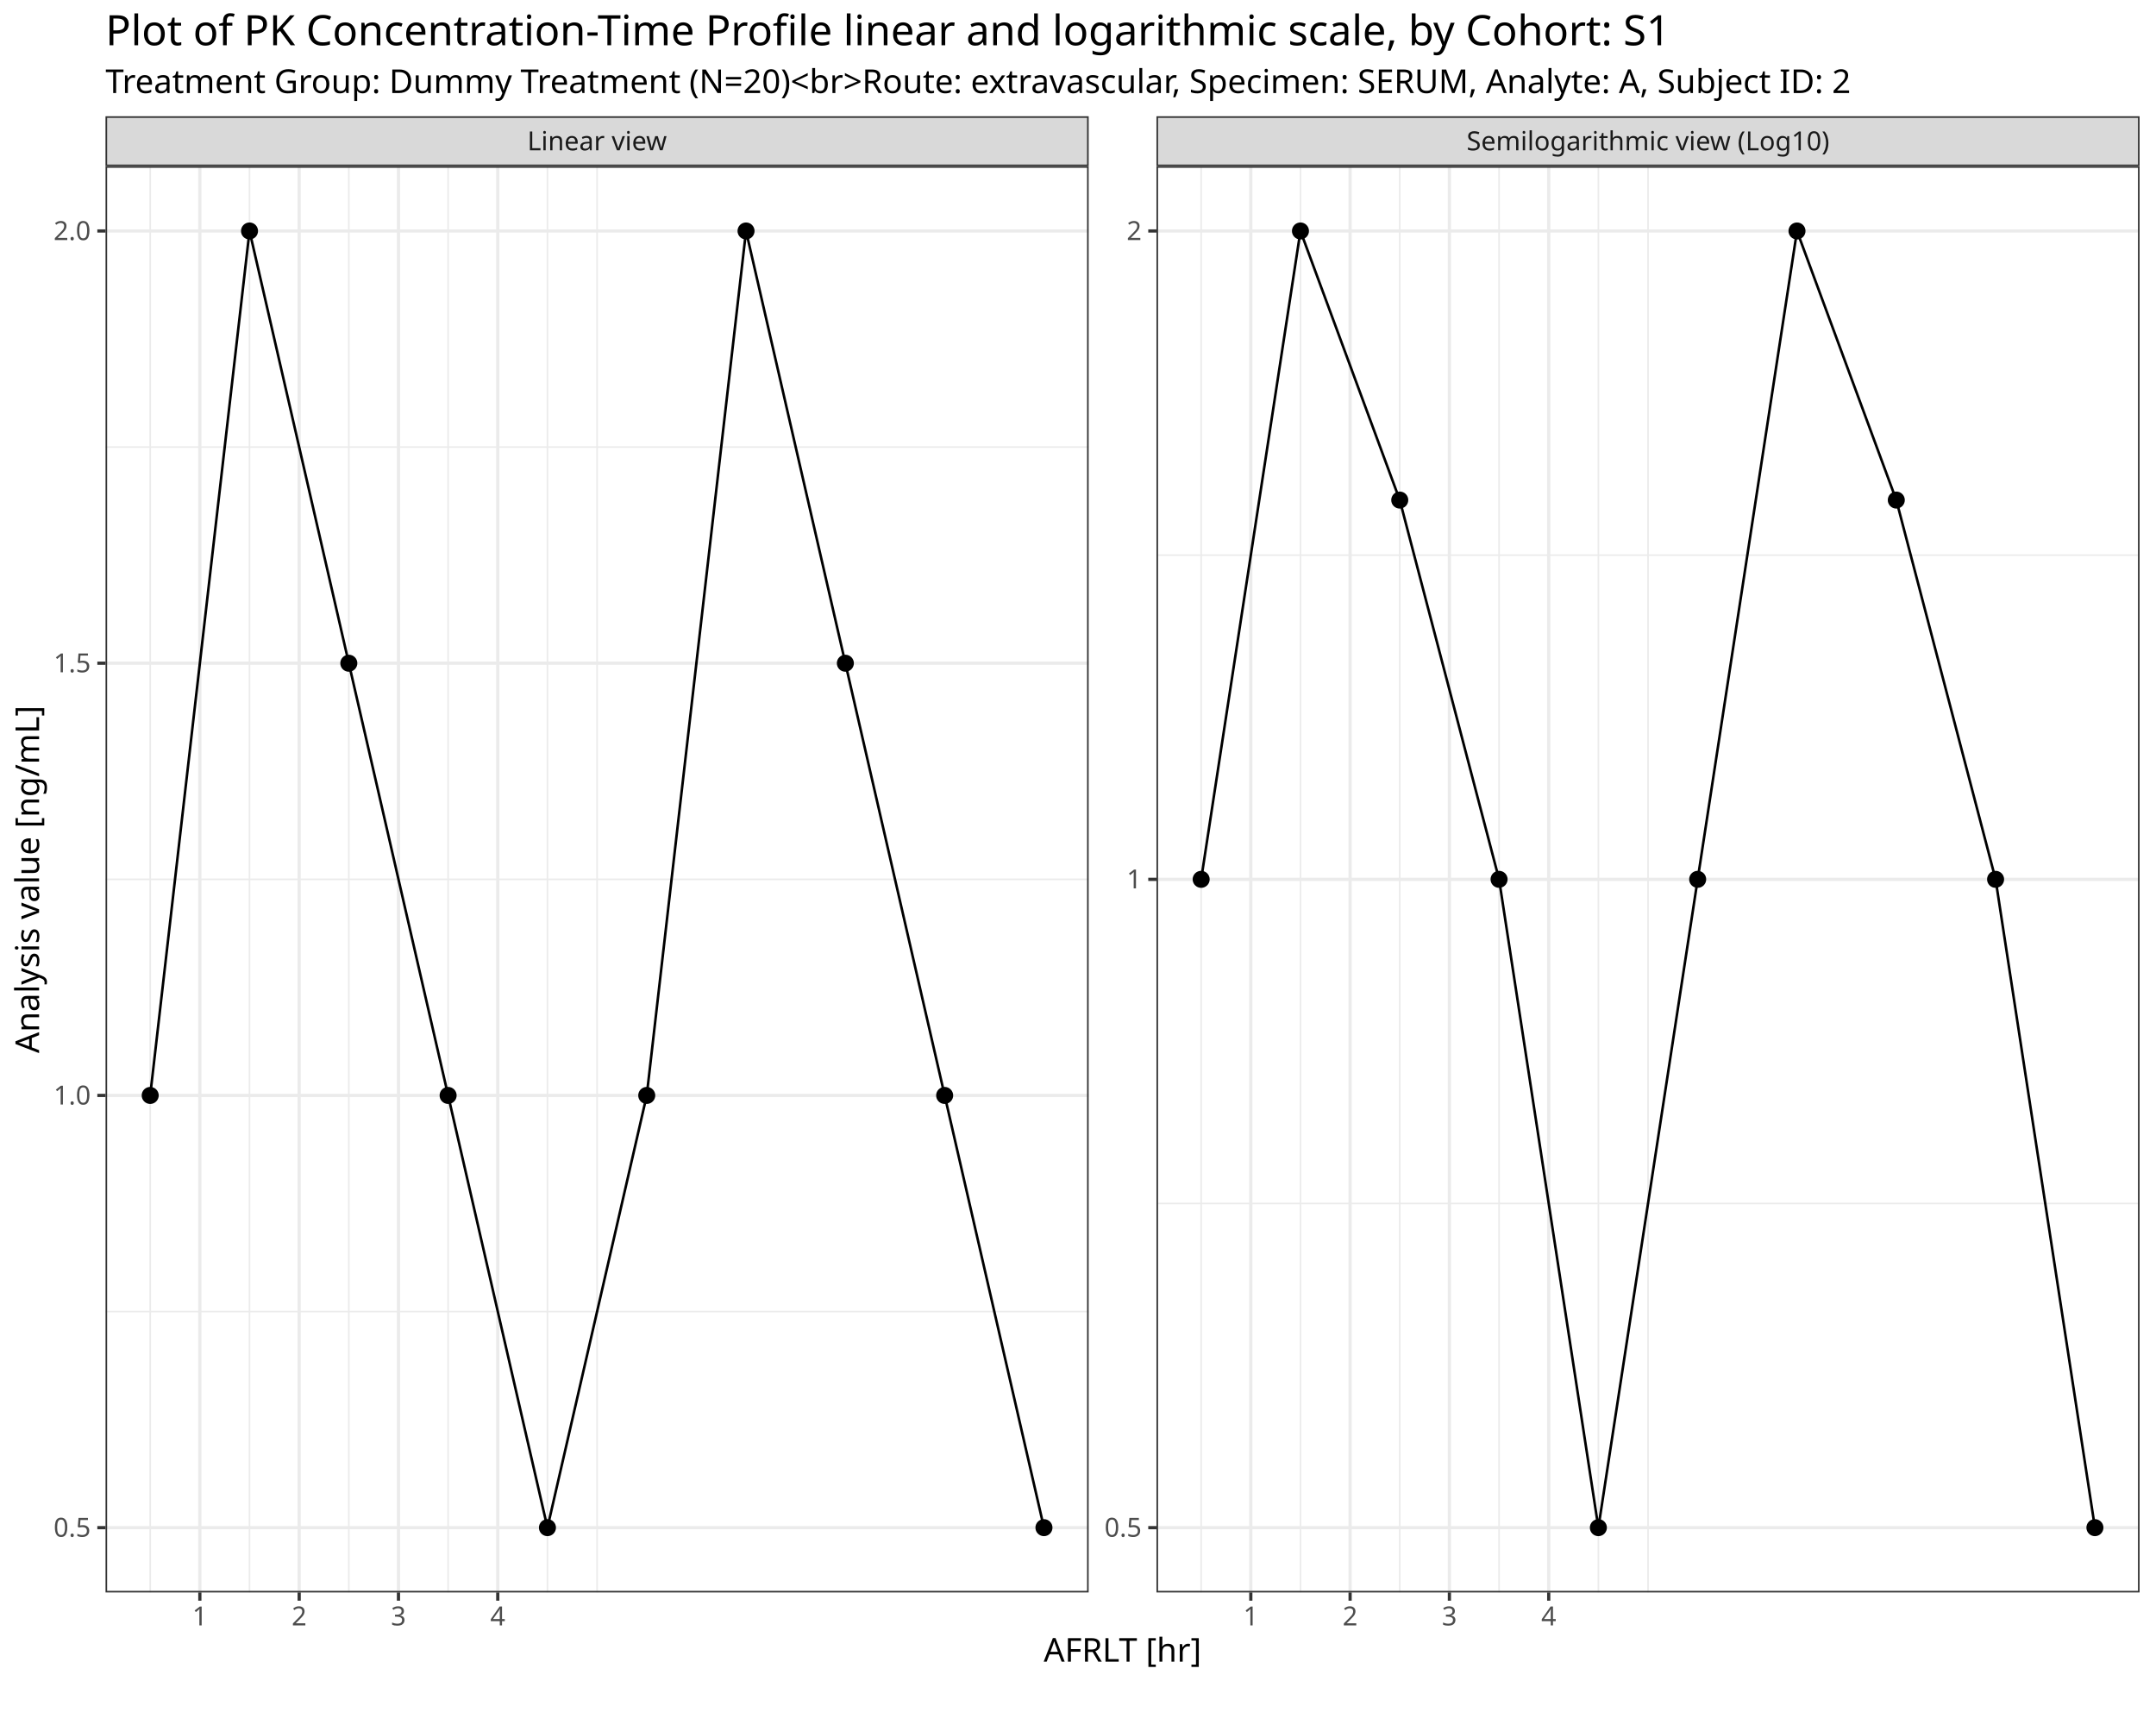
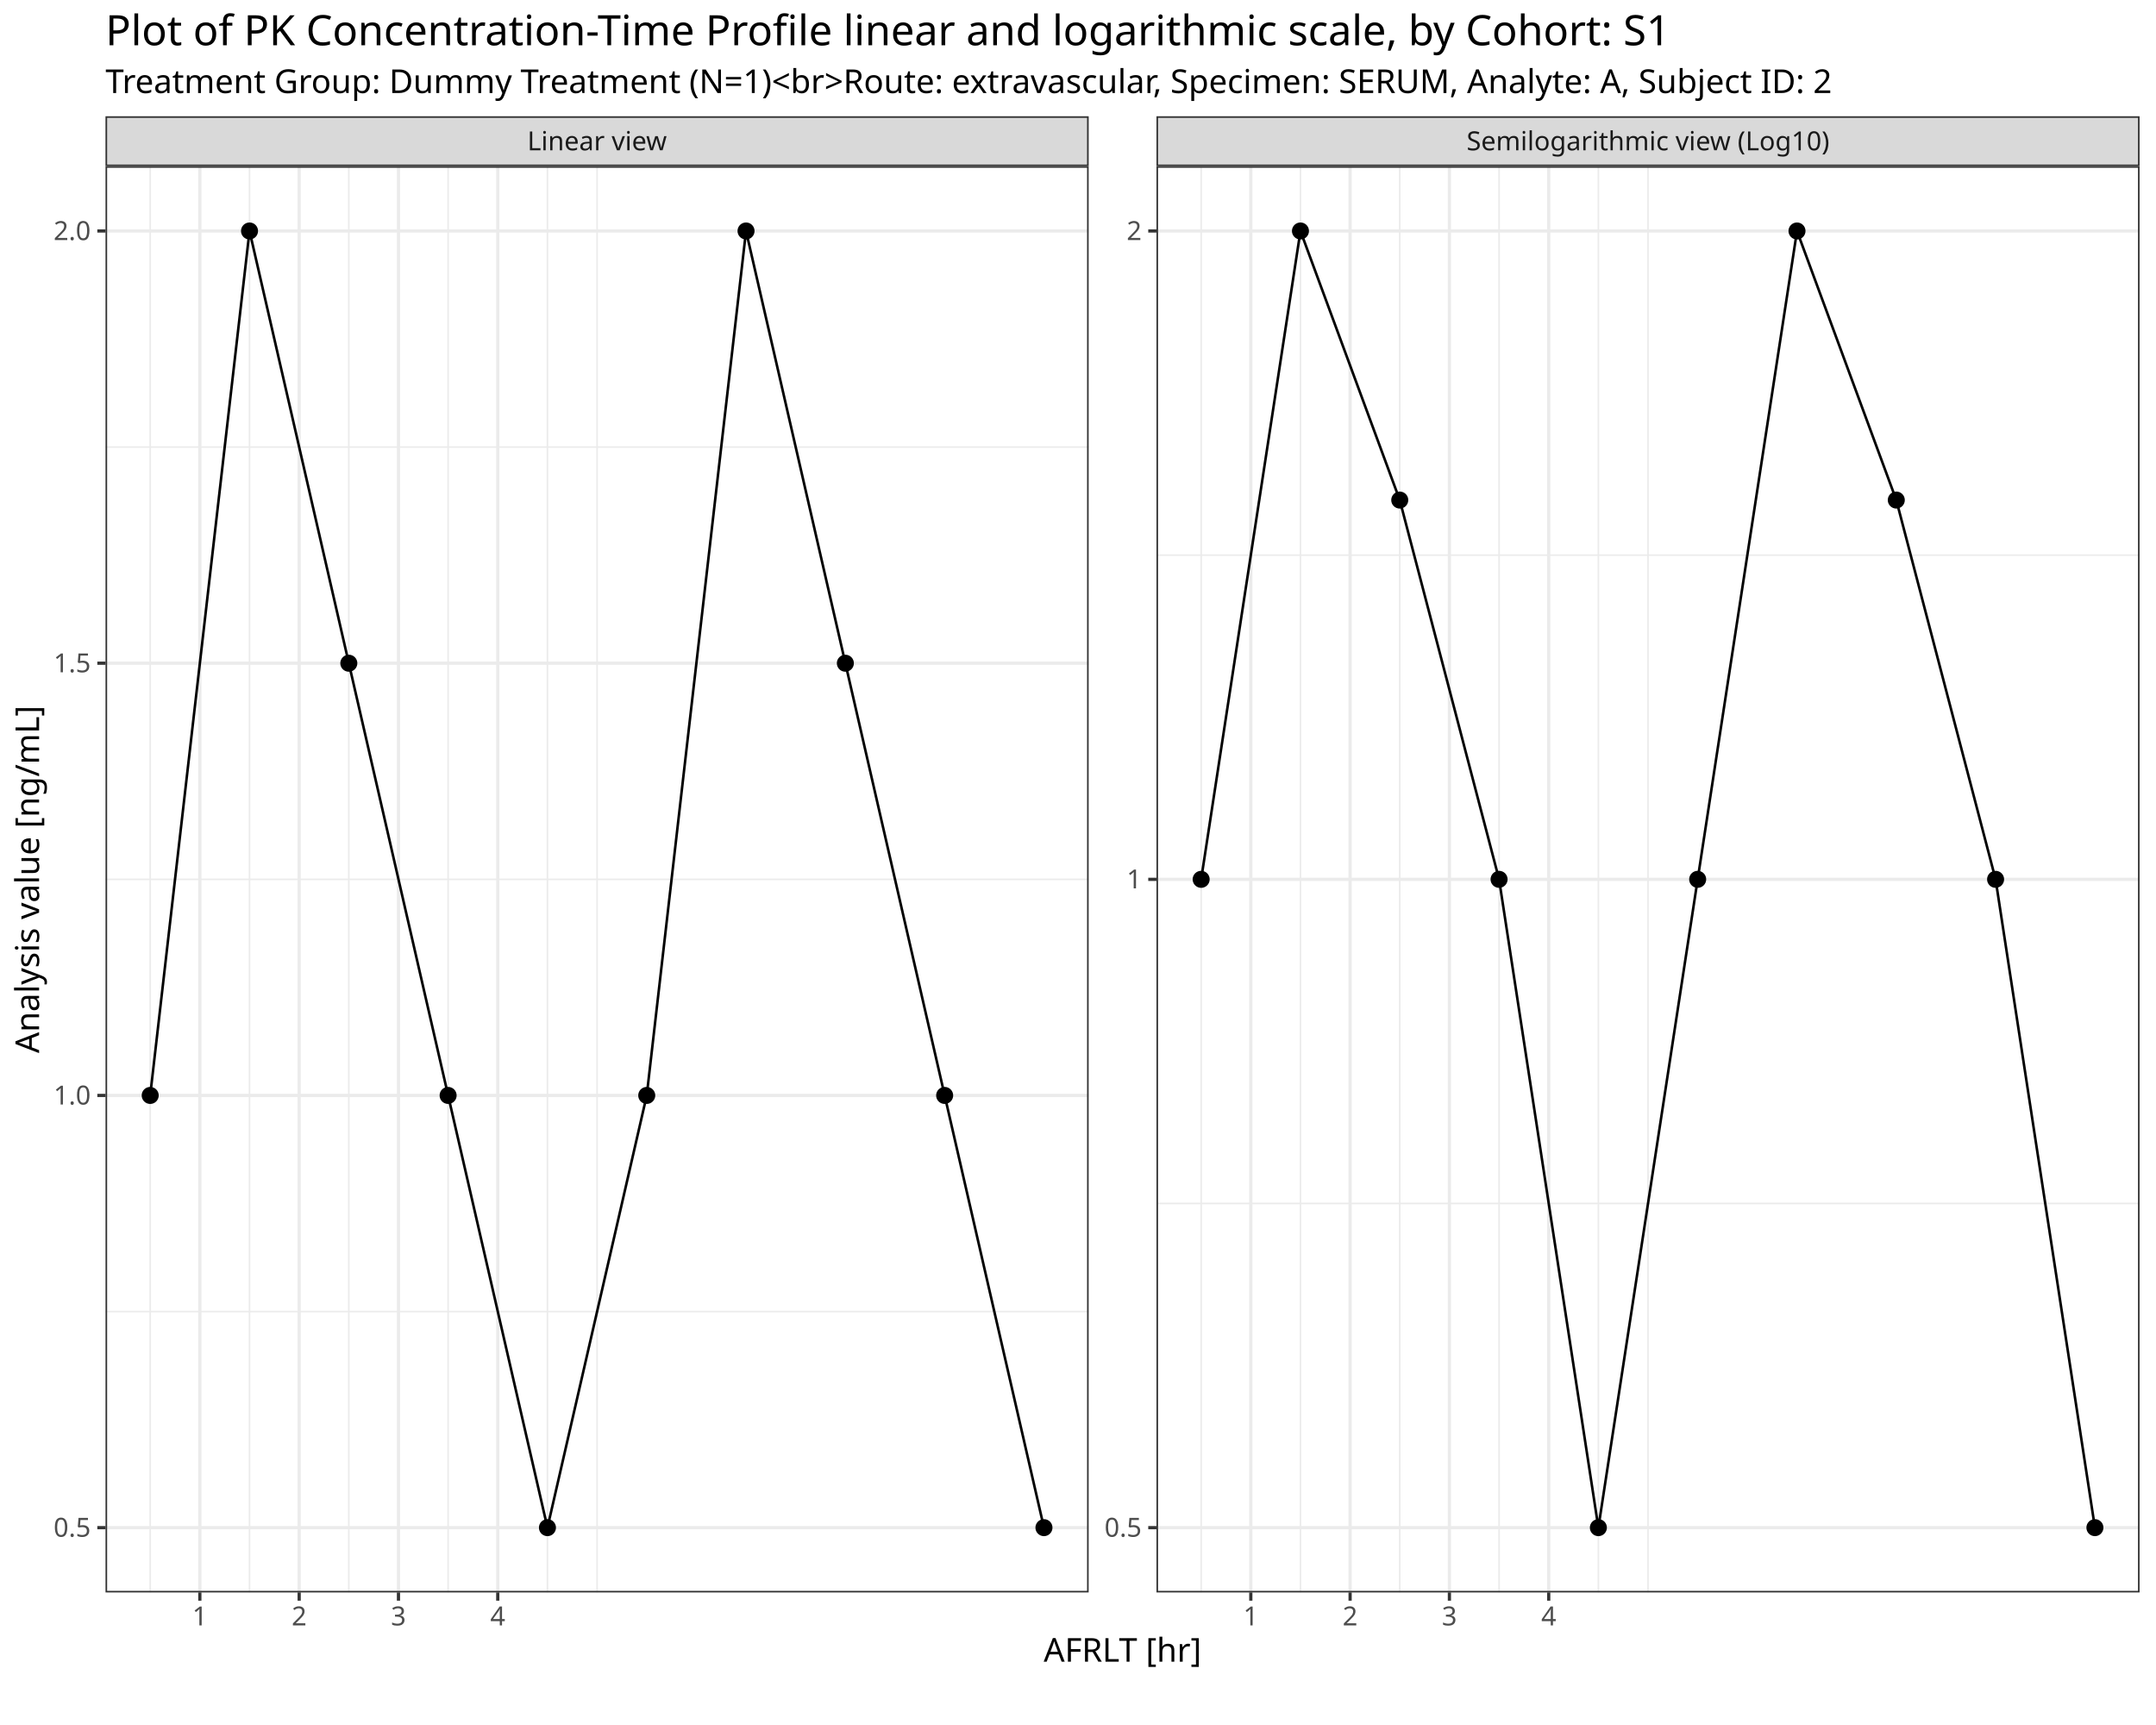
<svg xmlns="http://www.w3.org/2000/svg" class="svglite" data-engine-version="2.0" width="720.00pt" height="576.00pt" viewBox="0 0 720.00 576.00">
  <defs>
    <style type="text/css">
    .svglite line, .svglite polyline, .svglite polygon, .svglite path, .svglite rect, .svglite circle {
      fill: none;
      stroke: #000000;
      stroke-linecap: round;
      stroke-linejoin: round;
      stroke-miterlimit: 10.00;
    }
  </style>
  </defs>
  <rect width="100%" height="100%" style="stroke: none; fill: #FFFFFF;" />
  <defs>
    <clipPath id="cpMC4wMHw3MjAuMDB8MC4wMHw1NzYuMDA=">
      <rect x="0.00" y="0.00" width="720.00" height="576.00" />
    </clipPath>
  </defs>
  <g clip-path="url(#cpMC4wMHw3MjAuMDB8MC4wMHw1NzYuMDA=)">
    <rect x="0.00" y="0.00" width="720.00" height="576.00" style="stroke-width: 1.07; stroke: #FFFFFF; fill: #FFFFFF;" />
  </g>
  <defs>
    <clipPath id="cpMzUuMjR8MzYzLjU2fDU1LjQ4fDUzMS43NQ==">
      <rect x="35.24" y="55.48" width="328.32" height="476.27" />
    </clipPath>
  </defs>
  <g clip-path="url(#cpMzUuMjR8MzYzLjU2fDU1LjQ4fDUzMS43NQ==)">
    <rect x="35.24" y="55.48" width="328.32" height="476.27" style="stroke-width: 1.07; stroke: none; fill: #FFFFFF;" />
    <polyline points="35.24,437.94 363.56,437.94 " style="stroke-width: 0.53; stroke: #EBEBEB; stroke-linecap: butt;" />
    <polyline points="35.24,293.62 363.56,293.62 " style="stroke-width: 0.53; stroke: #EBEBEB; stroke-linecap: butt;" />
    <polyline points="35.24,149.29 363.56,149.29 " style="stroke-width: 0.53; stroke: #EBEBEB; stroke-linecap: butt;" />
    <polyline points="50.16,531.75 50.16,55.48 " style="stroke-width: 0.53; stroke: #EBEBEB; stroke-linecap: butt;" />
    <polyline points="83.33,531.75 83.33,55.48 " style="stroke-width: 0.53; stroke: #EBEBEB; stroke-linecap: butt;" />
    <polyline points="116.49,531.75 116.49,55.48 " style="stroke-width: 0.53; stroke: #EBEBEB; stroke-linecap: butt;" />
    <polyline points="149.65,531.75 149.65,55.48 " style="stroke-width: 0.53; stroke: #EBEBEB; stroke-linecap: butt;" />
    <polyline points="182.82,531.75 182.82,55.48 " style="stroke-width: 0.53; stroke: #EBEBEB; stroke-linecap: butt;" />
    <polyline points="199.40,531.75 199.40,55.48 " style="stroke-width: 0.53; stroke: #EBEBEB; stroke-linecap: butt;" />
    <polyline points="35.24,510.10 363.56,510.10 " style="stroke-width: 1.07; stroke: #EBEBEB; stroke-linecap: butt;" />
    <polyline points="35.24,365.78 363.56,365.78 " style="stroke-width: 1.07; stroke: #EBEBEB; stroke-linecap: butt;" />
    <polyline points="35.24,221.46 363.56,221.46 " style="stroke-width: 1.07; stroke: #EBEBEB; stroke-linecap: butt;" />
    <polyline points="35.24,77.13 363.56,77.13 " style="stroke-width: 1.07; stroke: #EBEBEB; stroke-linecap: butt;" />
    <polyline points="66.74,531.75 66.74,55.48 " style="stroke-width: 1.07; stroke: #EBEBEB; stroke-linecap: butt;" />
    <polyline points="99.91,531.75 99.91,55.48 " style="stroke-width: 1.07; stroke: #EBEBEB; stroke-linecap: butt;" />
    <polyline points="133.07,531.75 133.07,55.48 " style="stroke-width: 1.07; stroke: #EBEBEB; stroke-linecap: butt;" />
    <polyline points="166.23,531.75 166.23,55.48 " style="stroke-width: 1.07; stroke: #EBEBEB; stroke-linecap: butt;" />
    <polyline points="50.16,365.78 83.33,77.13 116.49,221.46 149.65,365.78 182.82,510.10 215.98,365.78 249.14,77.13 282.31,221.46 315.47,365.78 348.63,510.10 " style="stroke-width: 0.85; stroke-linecap: butt;" />
    <circle cx="50.16" cy="365.78" r="2.49" style="stroke-width: 0.71; fill: #000000;" />
    <circle cx="83.33" cy="77.13" r="2.49" style="stroke-width: 0.71; fill: #000000;" />
    <circle cx="116.49" cy="221.46" r="2.49" style="stroke-width: 0.71; fill: #000000;" />
    <circle cx="149.65" cy="365.78" r="2.49" style="stroke-width: 0.71; fill: #000000;" />
    <circle cx="182.82" cy="510.10" r="2.49" style="stroke-width: 0.71; fill: #000000;" />
    <circle cx="215.98" cy="365.78" r="2.49" style="stroke-width: 0.71; fill: #000000;" />
    <circle cx="249.14" cy="77.13" r="2.49" style="stroke-width: 0.71; fill: #000000;" />
    <circle cx="282.31" cy="221.46" r="2.49" style="stroke-width: 0.71; fill: #000000;" />
    <circle cx="315.47" cy="365.78" r="2.49" style="stroke-width: 0.71; fill: #000000;" />
    <circle cx="348.63" cy="510.10" r="2.49" style="stroke-width: 0.71; fill: #000000;" />
    <rect x="35.24" y="55.48" width="328.32" height="476.27" style="stroke-width: 1.07; stroke: #333333;" />
  </g>
  <g clip-path="url(#cpMC4wMHw3MjAuMDB8MC4wMHw1NzYuMDA=)">
</g>
  <defs>
    <clipPath id="cpMzg2LjIwfDcxNC41Mnw1NS40OHw1MzEuNzU=">
      <rect x="386.20" y="55.48" width="328.32" height="476.27" />
    </clipPath>
  </defs>
  <g clip-path="url(#cpMzg2LjIwfDcxNC41Mnw1NS40OHw1MzEuNzU=)">
    <rect x="386.20" y="55.48" width="328.32" height="476.27" style="stroke-width: 1.07; stroke: none; fill: #FFFFFF;" />
    <polyline points="386.20,401.86 714.52,401.86 " style="stroke-width: 0.53; stroke: #EBEBEB; stroke-linecap: butt;" />
    <polyline points="386.20,185.37 714.52,185.37 " style="stroke-width: 0.53; stroke: #EBEBEB; stroke-linecap: butt;" />
    <polyline points="401.13,531.75 401.13,55.48 " style="stroke-width: 0.53; stroke: #EBEBEB; stroke-linecap: butt;" />
    <polyline points="434.29,531.75 434.29,55.48 " style="stroke-width: 0.53; stroke: #EBEBEB; stroke-linecap: butt;" />
    <polyline points="467.45,531.75 467.45,55.48 " style="stroke-width: 0.53; stroke: #EBEBEB; stroke-linecap: butt;" />
    <polyline points="500.62,531.75 500.62,55.48 " style="stroke-width: 0.53; stroke: #EBEBEB; stroke-linecap: butt;" />
    <polyline points="533.78,531.75 533.78,55.48 " style="stroke-width: 0.53; stroke: #EBEBEB; stroke-linecap: butt;" />
    <polyline points="550.36,531.75 550.36,55.48 " style="stroke-width: 0.53; stroke: #EBEBEB; stroke-linecap: butt;" />
    <polyline points="386.20,510.10 714.52,510.10 " style="stroke-width: 1.07; stroke: #EBEBEB; stroke-linecap: butt;" />
    <polyline points="386.20,293.62 714.52,293.62 " style="stroke-width: 1.07; stroke: #EBEBEB; stroke-linecap: butt;" />
    <polyline points="386.20,77.13 714.52,77.13 " style="stroke-width: 1.07; stroke: #EBEBEB; stroke-linecap: butt;" />
    <polyline points="417.71,531.75 417.71,55.48 " style="stroke-width: 1.07; stroke: #EBEBEB; stroke-linecap: butt;" />
    <polyline points="450.87,531.75 450.87,55.48 " style="stroke-width: 1.07; stroke: #EBEBEB; stroke-linecap: butt;" />
    <polyline points="484.03,531.75 484.03,55.48 " style="stroke-width: 1.07; stroke: #EBEBEB; stroke-linecap: butt;" />
    <polyline points="517.20,531.75 517.20,55.48 " style="stroke-width: 1.07; stroke: #EBEBEB; stroke-linecap: butt;" />
    <polyline points="401.13,293.62 434.29,77.13 467.45,166.98 500.62,293.62 533.78,510.10 566.94,293.62 600.11,77.13 633.27,166.98 666.43,293.62 699.60,510.10 " style="stroke-width: 0.85; stroke-linecap: butt;" />
    <circle cx="401.13" cy="293.62" r="2.49" style="stroke-width: 0.71; fill: #000000;" />
    <circle cx="434.29" cy="77.13" r="2.49" style="stroke-width: 0.71; fill: #000000;" />
    <circle cx="467.45" cy="166.98" r="2.49" style="stroke-width: 0.71; fill: #000000;" />
    <circle cx="500.62" cy="293.62" r="2.49" style="stroke-width: 0.71; fill: #000000;" />
    <circle cx="533.78" cy="510.10" r="2.49" style="stroke-width: 0.71; fill: #000000;" />
    <circle cx="566.94" cy="293.62" r="2.49" style="stroke-width: 0.71; fill: #000000;" />
    <circle cx="600.11" cy="77.13" r="2.49" style="stroke-width: 0.71; fill: #000000;" />
    <circle cx="633.27" cy="166.98" r="2.49" style="stroke-width: 0.71; fill: #000000;" />
    <circle cx="666.43" cy="293.62" r="2.49" style="stroke-width: 0.71; fill: #000000;" />
    <circle cx="699.60" cy="510.10" r="2.49" style="stroke-width: 0.71; fill: #000000;" />
    <rect x="386.20" y="55.48" width="328.32" height="476.27" style="stroke-width: 1.07; stroke: #333333;" />
  </g>
  <g clip-path="url(#cpMC4wMHw3MjAuMDB8MC4wMHw1NzYuMDA=)">
</g>
  <defs>
    <clipPath id="cpMzUuMjR8MzYzLjU2fDM4LjgzfDU1LjQ4">
      <rect x="35.24" y="38.83" width="328.32" height="16.65" />
    </clipPath>
  </defs>
  <g clip-path="url(#cpMzUuMjR8MzYzLjU2fDM4LjgzfDU1LjQ4)">
    <rect x="35.24" y="38.83" width="328.32" height="16.65" style="stroke-width: 1.07; stroke: #333333; fill: #D9D9D9;" />
    <text x="199.40" y="50.19" text-anchor="middle" style="font-size: 8.80px; fill: #1A1A1A; font-family: sans;" textLength="44.52px" lengthAdjust="spacingAndGlyphs">Linear view</text>
  </g>
  <g clip-path="url(#cpMC4wMHw3MjAuMDB8MC4wMHw1NzYuMDA=)">
</g>
  <defs>
    <clipPath id="cpMzg2LjIwfDcxNC41MnwzOC44M3w1NS40OA==">
      <rect x="386.20" y="38.83" width="328.32" height="16.65" />
    </clipPath>
  </defs>
  <g clip-path="url(#cpMzg2LjIwfDcxNC41MnwzOC44M3w1NS40OA==)">
    <rect x="386.20" y="38.83" width="328.32" height="16.65" style="stroke-width: 1.07; stroke: #333333; fill: #D9D9D9;" />
    <text x="550.36" y="50.19" text-anchor="middle" style="font-size: 8.80px; fill: #1A1A1A; font-family: sans;" textLength="115.44px" lengthAdjust="spacingAndGlyphs">Semilogarithmic view (Log10)</text>
  </g>
  <g clip-path="url(#cpMC4wMHw3MjAuMDB8MC4wMHw1NzYuMDA=)">
    <polyline points="66.74,534.49 66.74,531.75 " style="stroke-width: 1.07; stroke: #333333; stroke-linecap: butt;" />
    <polyline points="99.91,534.49 99.91,531.75 " style="stroke-width: 1.07; stroke: #333333; stroke-linecap: butt;" />
    <polyline points="133.07,534.49 133.07,531.75 " style="stroke-width: 1.07; stroke: #333333; stroke-linecap: butt;" />
    <polyline points="166.23,534.49 166.23,531.75 " style="stroke-width: 1.07; stroke: #333333; stroke-linecap: butt;" />
    <text x="66.74" y="542.74" text-anchor="middle" style="font-size: 8.80px; fill: #4D4D4D; font-family: sans;" textLength="4.89px" lengthAdjust="spacingAndGlyphs">1</text>
    <text x="99.91" y="542.74" text-anchor="middle" style="font-size: 8.80px; fill: #4D4D4D; font-family: sans;" textLength="4.89px" lengthAdjust="spacingAndGlyphs">2</text>
    <text x="133.07" y="542.74" text-anchor="middle" style="font-size: 8.80px; fill: #4D4D4D; font-family: sans;" textLength="4.89px" lengthAdjust="spacingAndGlyphs">3</text>
    <text x="166.23" y="542.74" text-anchor="middle" style="font-size: 8.80px; fill: #4D4D4D; font-family: sans;" textLength="4.89px" lengthAdjust="spacingAndGlyphs">4</text>
    <polyline points="417.71,534.49 417.71,531.75 " style="stroke-width: 1.07; stroke: #333333; stroke-linecap: butt;" />
    <polyline points="450.87,534.49 450.87,531.75 " style="stroke-width: 1.07; stroke: #333333; stroke-linecap: butt;" />
    <polyline points="484.03,534.49 484.03,531.75 " style="stroke-width: 1.07; stroke: #333333; stroke-linecap: butt;" />
    <polyline points="517.20,534.49 517.20,531.75 " style="stroke-width: 1.07; stroke: #333333; stroke-linecap: butt;" />
    <text x="417.71" y="542.74" text-anchor="middle" style="font-size: 8.80px; fill: #4D4D4D; font-family: sans;" textLength="4.89px" lengthAdjust="spacingAndGlyphs">1</text>
    <text x="450.87" y="542.74" text-anchor="middle" style="font-size: 8.80px; fill: #4D4D4D; font-family: sans;" textLength="4.89px" lengthAdjust="spacingAndGlyphs">2</text>
    <text x="484.03" y="542.74" text-anchor="middle" style="font-size: 8.80px; fill: #4D4D4D; font-family: sans;" textLength="4.89px" lengthAdjust="spacingAndGlyphs">3</text>
    <text x="517.20" y="542.74" text-anchor="middle" style="font-size: 8.80px; fill: #4D4D4D; font-family: sans;" textLength="4.89px" lengthAdjust="spacingAndGlyphs">4</text>
    <text x="381.27" y="513.13" text-anchor="end" style="font-size: 8.80px; fill: #4D4D4D; font-family: sans;" textLength="12.23px" lengthAdjust="spacingAndGlyphs">0.5</text>
    <text x="381.27" y="296.64" text-anchor="end" style="font-size: 8.80px; fill: #4D4D4D; font-family: sans;" textLength="4.89px" lengthAdjust="spacingAndGlyphs">1</text>
    <text x="381.27" y="80.16" text-anchor="end" style="font-size: 8.80px; fill: #4D4D4D; font-family: sans;" textLength="4.89px" lengthAdjust="spacingAndGlyphs">2</text>
    <polyline points="383.46,510.10 386.20,510.10 " style="stroke-width: 1.07; stroke: #333333; stroke-linecap: butt;" />
    <polyline points="383.46,293.62 386.20,293.62 " style="stroke-width: 1.07; stroke: #333333; stroke-linecap: butt;" />
    <polyline points="383.46,77.13 386.20,77.13 " style="stroke-width: 1.07; stroke: #333333; stroke-linecap: butt;" />
    <text x="30.31" y="513.13" text-anchor="end" style="font-size: 8.80px; fill: #4D4D4D; font-family: sans;" textLength="12.23px" lengthAdjust="spacingAndGlyphs">0.5</text>
    <text x="30.31" y="368.81" text-anchor="end" style="font-size: 8.80px; fill: #4D4D4D; font-family: sans;" textLength="12.23px" lengthAdjust="spacingAndGlyphs">1.0</text>
    <text x="30.31" y="224.48" text-anchor="end" style="font-size: 8.80px; fill: #4D4D4D; font-family: sans;" textLength="12.23px" lengthAdjust="spacingAndGlyphs">1.5</text>
    <text x="30.31" y="80.16" text-anchor="end" style="font-size: 8.80px; fill: #4D4D4D; font-family: sans;" textLength="12.23px" lengthAdjust="spacingAndGlyphs">2.0</text>
    <polyline points="32.50,510.10 35.24,510.10 " style="stroke-width: 1.07; stroke: #333333; stroke-linecap: butt;" />
    <polyline points="32.50,365.78 35.24,365.78 " style="stroke-width: 1.07; stroke: #333333; stroke-linecap: butt;" />
    <polyline points="32.50,221.46 35.24,221.46 " style="stroke-width: 1.07; stroke: #333333; stroke-linecap: butt;" />
    <polyline points="32.50,77.13 35.24,77.13 " style="stroke-width: 1.07; stroke: #333333; stroke-linecap: butt;" />
    <text x="374.88" y="554.87" text-anchor="middle" style="font-size: 11.00px; font-family: sans;" textLength="53.79px" lengthAdjust="spacingAndGlyphs">AFRLT [hr]</text>
    <text transform="translate(13.05,293.62) rotate(-90)" text-anchor="middle" style="font-size: 11.00px; font-family: sans;" textLength="110.07px" lengthAdjust="spacingAndGlyphs">Analysis value [ng/mL]</text>
-     <text x="35.24" y="31.07" style="font-size: 11.00px; font-family: sans;" textLength="567.75px" lengthAdjust="spacingAndGlyphs">Treatment Group: Dummy Treatment (N=20)&lt;br&gt;Route: extravascular, Specimen: SERUM, Analyte: A, Subject ID: 2</text>
+     <text x="35.24" y="31.07" style="font-size: 11.00px; font-family: sans;" textLength="561.63px" lengthAdjust="spacingAndGlyphs">Treatment Group: Dummy Treatment (N=1)&lt;br&gt;Route: extravascular, Specimen: SERUM, Analyte: A, Subject ID: 2</text>
    <text x="35.24" y="15.11" style="font-size: 14.00px; font-family: sans;" textLength="499.61px" lengthAdjust="spacingAndGlyphs">Plot of PK Concentration-Time Profile linear and logarithmic scale, by Cohort: S1</text>
  </g>
</svg>
